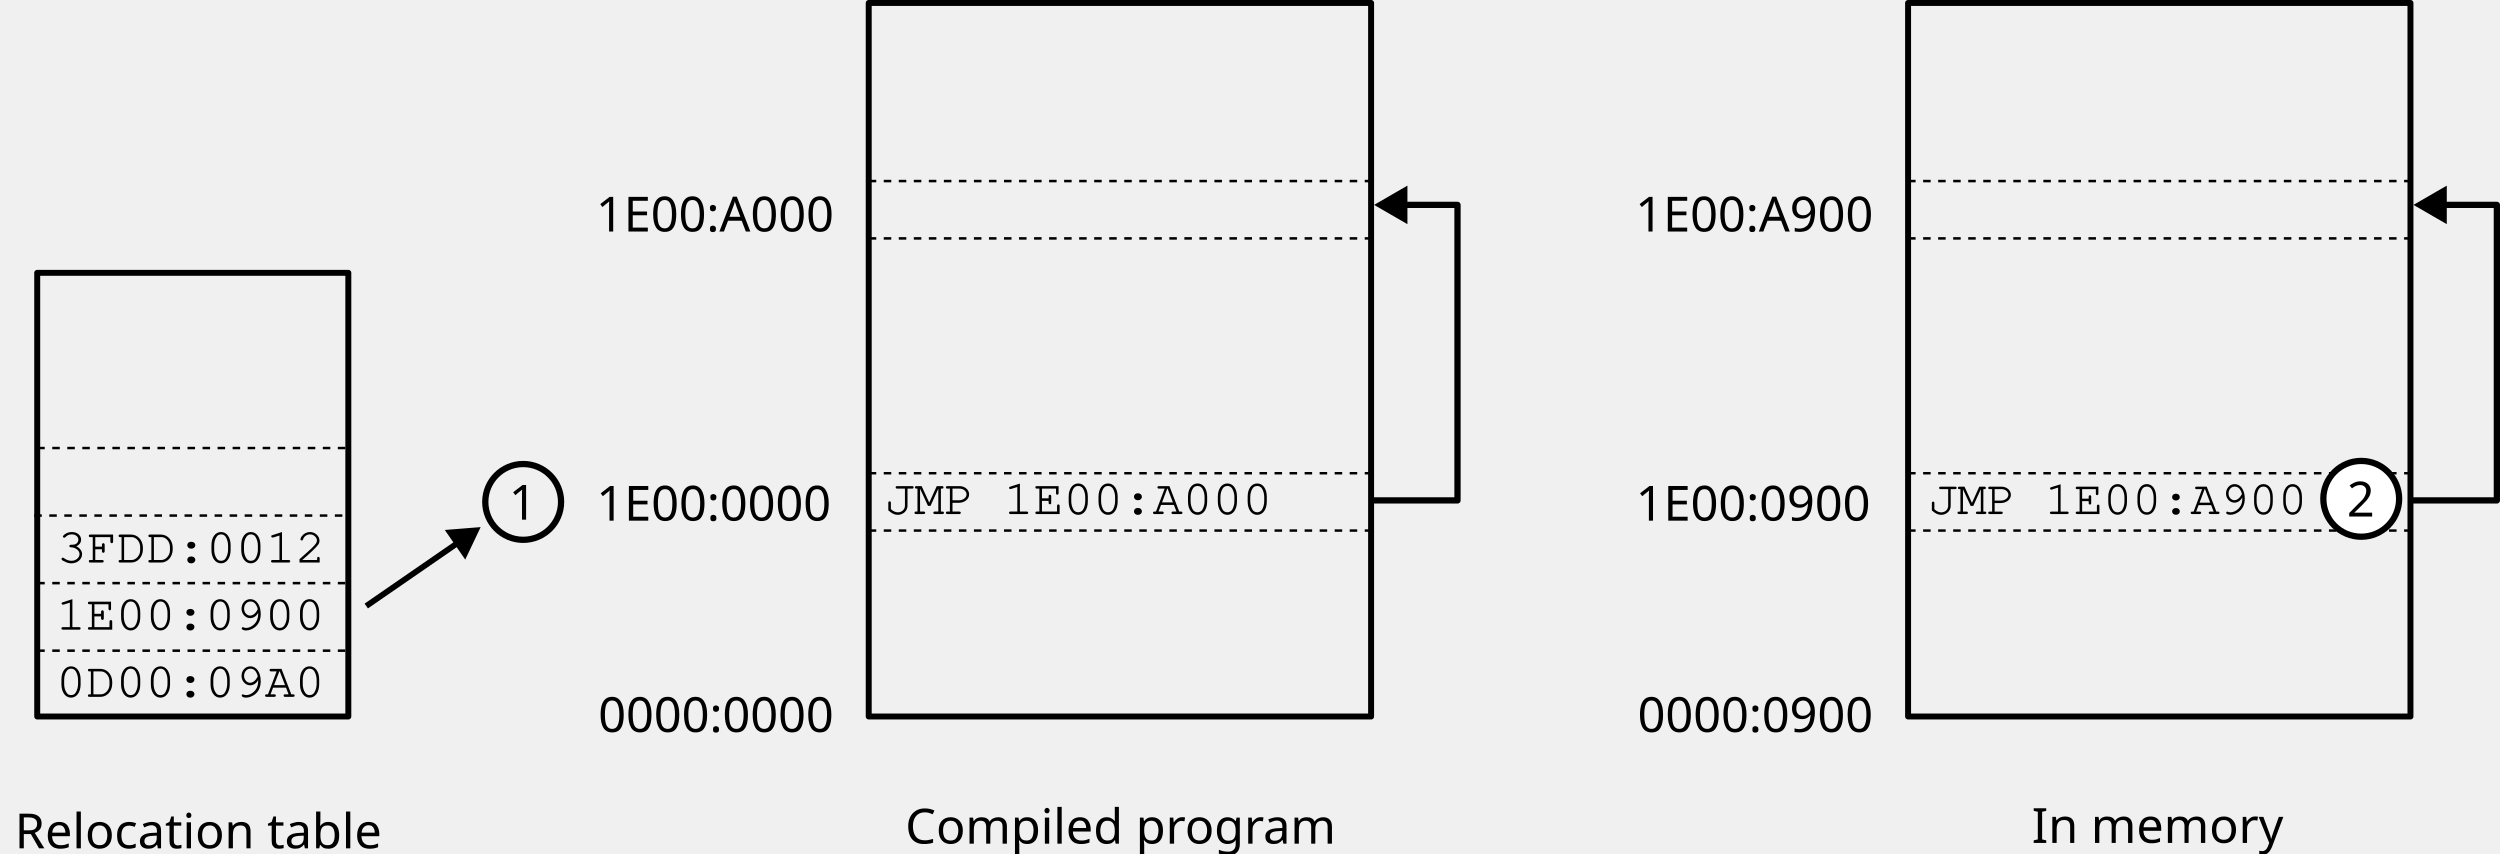
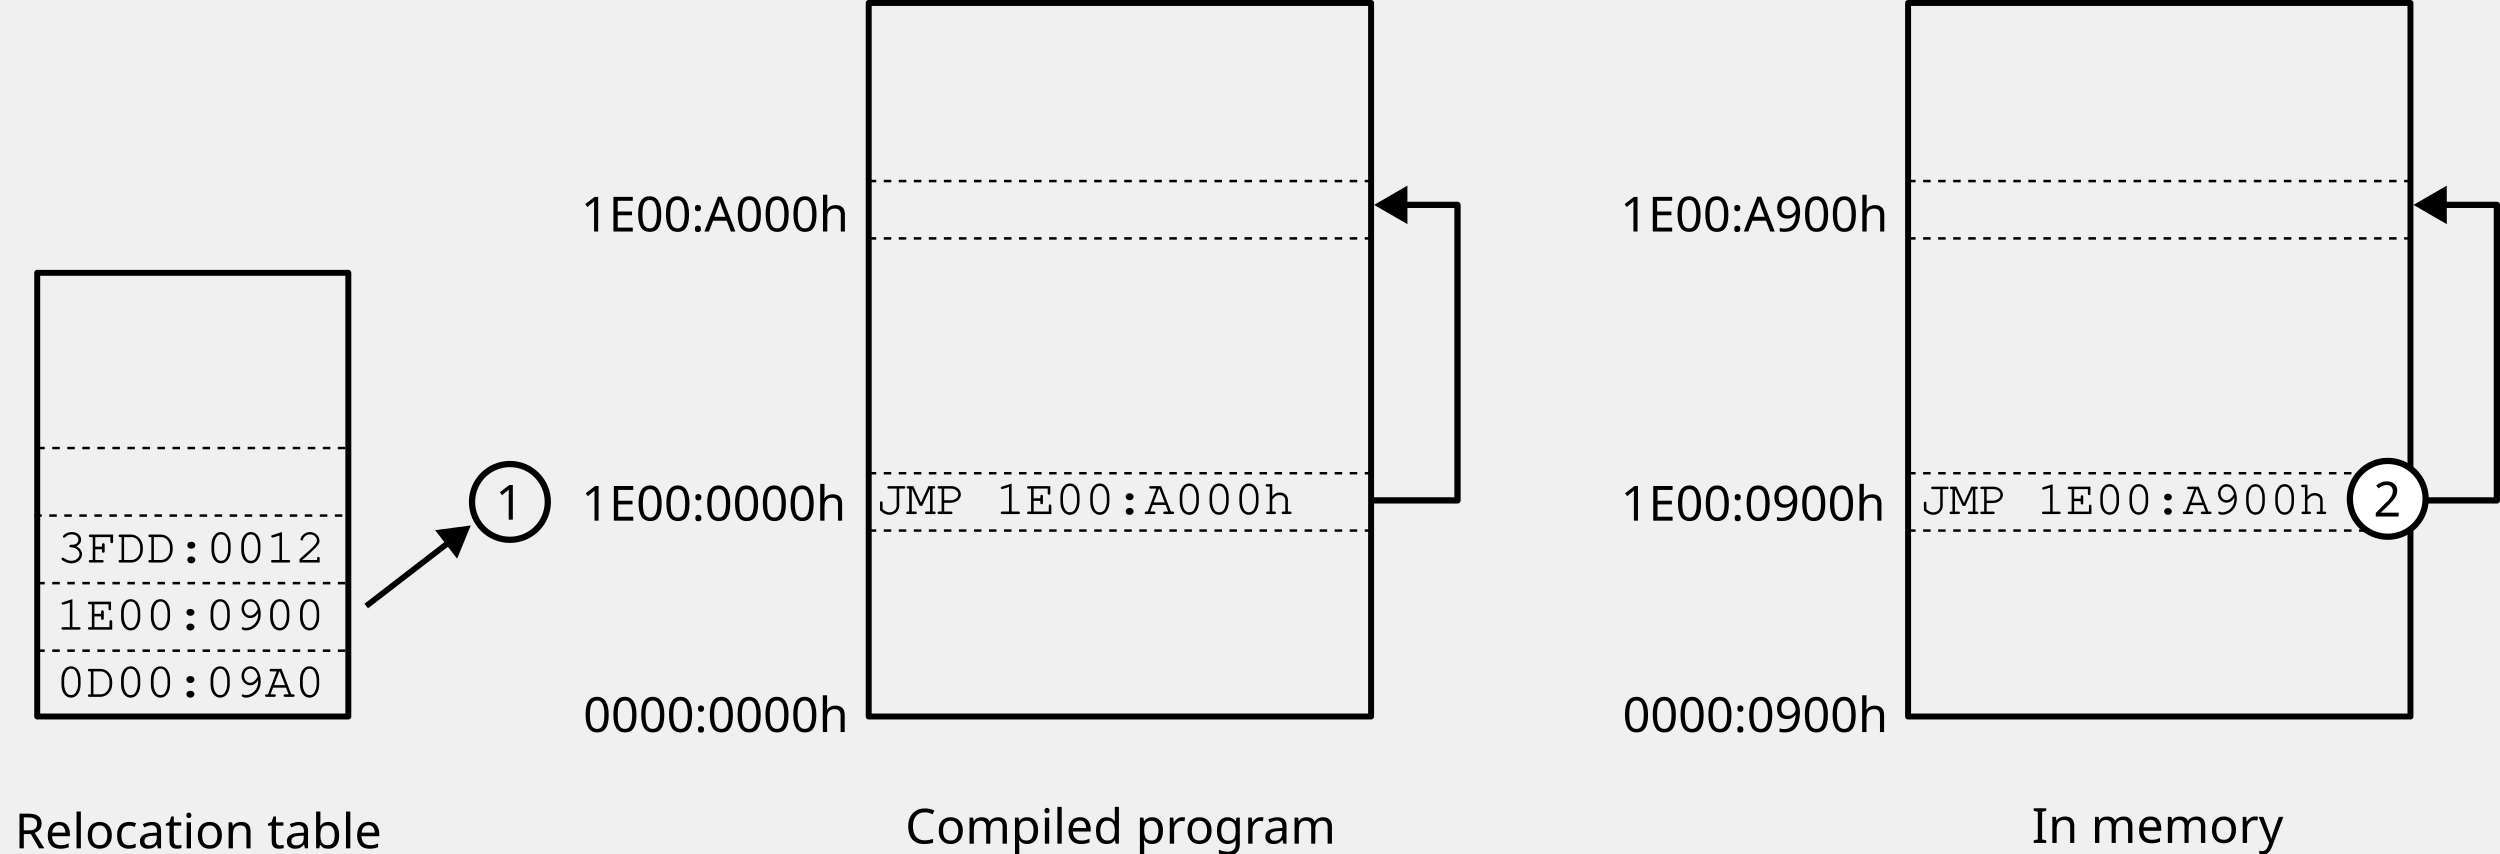
<svg xmlns="http://www.w3.org/2000/svg" width="199.593mm" height="68.16mm" viewBox="0 0 199.593 68.16" version="1.1" id="svg1">
  <defs id="defs1">
    <marker style="overflow:visible" id="marker5" refX="0" refY="0" orient="auto-start-reverse" markerWidth="1" markerHeight="1" viewBox="0 0 1 1" preserveAspectRatio="xMidYMid">
      <path transform="scale(0.5)" style="fill:context-stroke;fill-rule:evenodd;stroke:context-stroke;stroke-width:1pt" d="M 5.77,0 -2.88,5 V -5 Z" id="path5" />
    </marker>
    <marker style="overflow:visible" id="Triangle" refX="0" refY="0" orient="auto-start-reverse" markerWidth="1" markerHeight="1" viewBox="0 0 1 1" preserveAspectRatio="xMidYMid">
      <path transform="scale(0.5)" style="fill:context-stroke;fill-rule:evenodd;stroke:context-stroke;stroke-width:1pt" d="M 5.77,0 -2.88,5 V -5 Z" id="path135" />
    </marker>
    <marker style="overflow:visible" id="Triangle-0" refX="0" refY="0" orient="auto-start-reverse" markerWidth="1" markerHeight="1" viewBox="0 0 1 1" preserveAspectRatio="xMidYMid">
      <path transform="scale(0.5)" style="fill:context-stroke;fill-rule:evenodd;stroke:context-stroke;stroke-width:1pt" d="M 5.77,0 -2.88,5 V -5 Z" id="path135-9" />
    </marker>
  </defs>
  <g id="layer1" transform="translate(-0.9706398,-143.767)">
-     <g id="g10-6" transform="matrix(0.3307292,0,0,-0.3307292,42.82311,206.6964)">
+     <g id="g10-6" transform="matrix(0.3307292,0,0,-0.3307292,43.35228,206.6964)">
      <text transform="scale(1,-1)" style="font-style:normal;font-variant:normal;font-weight:normal;font-stretch:normal;font-size:12px;line-height:0%;font-family:'Nimbus Mono PS';-inkscape-font-specification:'Nimbus Mono PS, Normal';font-variant-ligatures:normal;font-variant-caps:normal;font-variant-numeric:normal;font-variant-east-asian:normal;text-align:center;writing-mode:lr-tb;text-anchor:middle;fill:#000000;fill-opacity:1;fill-rule:nonzero;stroke:none" id="text50-2" y="-66.183" x="133.735">
-         <tspan style="font-style:normal;font-variant:normal;font-weight:normal;font-stretch:normal;font-size:12px;line-height:1.25;font-family:'Nimbus Mono PS';-inkscape-font-specification:'Nimbus Mono PS, Normal';font-variant-ligatures:normal;font-variant-caps:normal;font-variant-numeric:normal;font-variant-east-asian:normal" x="133.735" y="-66.183" id="tspan2">JMP 1E00:A000</tspan>
+         <tspan style="font-style:normal;font-variant:normal;font-weight:normal;font-stretch:normal;font-size:12px;line-height:1.25;font-family:'Nimbus Mono PS';-inkscape-font-specification:'Nimbus Mono PS, Normal';font-variant-ligatures:normal;font-variant-caps:normal;font-variant-numeric:normal;font-variant-east-asian:normal" x="133.735" y="-66.183" id="tspan2">JMP 1E00:A000h</tspan>
      </text>
    </g>
    <text style="font-variant:normal;font-weight:normal;font-size:3.969px;line-height:0%;font-family:'Bitstream Vera Sans';-inkscape-font-specification:BitstreamVeraSans-Roman;text-align:center;writing-mode:lr-tb;text-anchor:middle;fill:#000000;fill-opacity:1;fill-rule:nonzero;stroke:none;stroke-width:0.331" id="text50-2-1" y="202.211" x="58.135">
-       <tspan style="font-style:normal;font-variant:normal;font-weight:normal;font-stretch:normal;font-size:3.881px;line-height:1.25;font-family:Sans;-inkscape-font-specification:'Sans, Normal';font-variant-ligatures:normal;font-variant-caps:normal;font-variant-numeric:normal;font-variant-east-asian:normal;stroke-width:0.331" x="58.135" y="202.211" id="tspan2-7">0000:0000</tspan>
+       <tspan style="font-style:normal;font-variant:normal;font-weight:normal;font-stretch:normal;font-size:3.881px;line-height:1.25;font-family:Sans;-inkscape-font-specification:'Sans, Normal';font-variant-ligatures:normal;font-variant-caps:normal;font-variant-numeric:normal;font-variant-east-asian:normal;stroke-width:0.331" x="58.135" y="202.211" id="tspan2-7">0000:0000h</tspan>
    </text>
    <text style="font-variant:normal;font-weight:normal;font-size:3.969px;line-height:0%;font-family:'Bitstream Vera Sans';-inkscape-font-specification:BitstreamVeraSans-Roman;text-align:center;writing-mode:lr-tb;text-anchor:middle;fill:#000000;fill-opacity:1;fill-rule:nonzero;stroke:none;stroke-width:0.331" id="text50-2-1-2" y="211.496" x="16.803">
      <tspan style="font-style:normal;font-variant:normal;font-weight:normal;font-stretch:normal;font-size:3.881px;line-height:1.25;font-family:Sans;-inkscape-font-specification:'Sans, Normal';font-variant-ligatures:normal;font-variant-caps:normal;font-variant-numeric:normal;font-variant-east-asian:normal;stroke-width:0.331" x="16.803" y="211.496" id="tspan2-7-60">Relocation table</tspan>
    </text>
    <text style="font-variant:normal;font-weight:normal;font-size:3.969px;line-height:0%;font-family:'Bitstream Vera Sans';-inkscape-font-specification:BitstreamVeraSans-Roman;text-align:center;writing-mode:lr-tb;text-anchor:middle;fill:#000000;fill-opacity:1;fill-rule:nonzero;stroke:none;stroke-width:0.331" id="text50-2-1-2-0" y="211.12" x="90.437">
      <tspan style="font-style:normal;font-variant:normal;font-weight:normal;font-stretch:normal;font-size:3.881px;line-height:1.25;font-family:Sans;-inkscape-font-specification:'Sans, Normal';font-variant-ligatures:normal;font-variant-caps:normal;font-variant-numeric:normal;font-variant-east-asian:normal;stroke-width:0.331" x="90.437" y="211.12" id="tspan2-7-60-8">Compiled program</tspan>
    </text>
    <text style="font-variant:normal;font-weight:normal;font-size:3.969px;line-height:0%;font-family:'Bitstream Vera Sans';-inkscape-font-specification:BitstreamVeraSans-Roman;text-align:center;writing-mode:lr-tb;text-anchor:middle;fill:#000000;fill-opacity:1;fill-rule:nonzero;stroke:none;stroke-width:0.331" id="text50-2-1-5" y="185.337" x="57.956">
-       <tspan style="font-style:normal;font-variant:normal;font-weight:normal;font-stretch:normal;font-size:3.881px;line-height:1.25;font-family:Sans;-inkscape-font-specification:'Sans, Normal';font-variant-ligatures:normal;font-variant-caps:normal;font-variant-numeric:normal;font-variant-east-asian:normal;stroke-width:0.331" x="57.956" y="185.337" id="tspan2-7-3">1E00:0000</tspan>
+       <tspan style="font-style:normal;font-variant:normal;font-weight:normal;font-stretch:normal;font-size:3.881px;line-height:1.25;font-family:Sans;-inkscape-font-specification:'Sans, Normal';font-variant-ligatures:normal;font-variant-caps:normal;font-variant-numeric:normal;font-variant-east-asian:normal;stroke-width:0.331" x="57.956" y="185.337" id="tspan2-7-3">1E00:0000h</tspan>
    </text>
    <text style="font-variant:normal;font-weight:normal;font-size:3.969px;line-height:0%;font-family:'Bitstream Vera Sans';-inkscape-font-specification:BitstreamVeraSans-Roman;text-align:center;writing-mode:lr-tb;text-anchor:middle;fill:#000000;fill-opacity:1;fill-rule:nonzero;stroke:none;stroke-width:0.331" id="text50-2-1-5-8" y="162.251" x="58.049">
-       <tspan style="font-style:normal;font-variant:normal;font-weight:normal;font-stretch:normal;font-size:3.881px;line-height:1.25;font-family:Sans;-inkscape-font-specification:'Sans, Normal';font-variant-ligatures:normal;font-variant-caps:normal;font-variant-numeric:normal;font-variant-east-asian:normal;stroke-width:0.331" x="58.049" y="162.251" id="tspan2-7-3-2">1E00:A000</tspan>
+       <tspan style="font-style:normal;font-variant:normal;font-weight:normal;font-stretch:normal;font-size:3.881px;line-height:1.25;font-family:Sans;-inkscape-font-specification:'Sans, Normal';font-variant-ligatures:normal;font-variant-caps:normal;font-variant-numeric:normal;font-variant-east-asian:normal;stroke-width:0.331" x="58.049" y="162.251" id="tspan2-7-3-2">1E00:A000h</tspan>
    </text>
    <rect style="fill:none;stroke:#000000;stroke-width:0.476;stroke-linejoin:round;stroke-dasharray:none" id="rect1-1-6-7" width="40.108" height="56.964" x="70.327" y="144.005" />
    <path style="fill:#e5e5e5;stroke:#000000;stroke-width:0.2;stroke-linejoin:round;stroke-dasharray:0.6, 0.6;stroke-dashoffset:0" d="M 70.327,181.549 H 110.435" id="path1" />
    <path style="fill:#e5e5e5;stroke:#000000;stroke-width:0.2;stroke-linejoin:round;stroke-dasharray:0.6, 0.6;stroke-dashoffset:0" d="M 70.327,186.126 H 110.435" id="path1-6" />
    <path style="fill:#e5e5e5;stroke:#000000;stroke-width:0.2;stroke-linejoin:round;stroke-dasharray:0.6, 0.6;stroke-dashoffset:0" d="m 70.327,158.223 h 40.108" id="path1-5" />
    <path style="fill:#e5e5e5;stroke:#000000;stroke-width:0.2;stroke-linejoin:round;stroke-dasharray:0.6, 0.6;stroke-dashoffset:0" d="M 70.327,162.8 H 110.435" id="path1-6-1" />
    <path style="fill:none;stroke:#000000;stroke-width:0.5;stroke-linejoin:round;stroke-dasharray:none;stroke-dashoffset:0;marker-end:url(#Triangle)" d="m 110.435,183.718 h 6.898 v -23.593 h -4.884" id="path2" />
-     <g id="g10-6-1" transform="matrix(0.3307292,0,0,-0.3307292,125.8033,206.6964)">
+     <g id="g10-6-1" transform="matrix(0.3307292,0,0,-0.3307292,126.3325,206.6964)">
      <text transform="scale(1,-1)" style="font-variant:normal;font-weight:normal;line-height:0%;font-family:'Bitstream Vera Sans';-inkscape-font-specification:BitstreamVeraSans-Roman;text-align:center;writing-mode:lr-tb;text-anchor:middle;fill:#000000;fill-opacity:1;fill-rule:nonzero;stroke:none" id="text50-2-8" y="-66.183" x="133.735">
-         <tspan style="font-style:normal;font-variant:normal;font-weight:normal;font-stretch:normal;font-size:11.733px;line-height:1.25;font-family:'Nimbus Mono PS';-inkscape-font-specification:'Nimbus Mono PS, Normal';font-variant-ligatures:normal;font-variant-caps:normal;font-variant-numeric:normal;font-variant-east-asian:normal" x="133.735" y="-66.183" id="tspan2-74">JMP 1E00:A900</tspan>
+         <tspan style="font-style:normal;font-variant:normal;font-weight:normal;font-stretch:normal;font-size:11.733px;line-height:1.25;font-family:'Nimbus Mono PS';-inkscape-font-specification:'Nimbus Mono PS, Normal';font-variant-ligatures:normal;font-variant-caps:normal;font-variant-numeric:normal;font-variant-east-asian:normal" x="133.735" y="-66.183" id="tspan2-74">JMP 1E00:A900h</tspan>
      </text>
    </g>
    <text style="font-variant:normal;font-weight:normal;font-size:3.969px;line-height:0%;font-family:'Bitstream Vera Sans';-inkscape-font-specification:BitstreamVeraSans-Roman;text-align:center;writing-mode:lr-tb;text-anchor:middle;fill:#000000;fill-opacity:1;fill-rule:nonzero;stroke:none;stroke-width:0.331" id="text50-2-1-1" y="202.211" x="141.115">
-       <tspan style="font-style:normal;font-variant:normal;font-weight:normal;font-stretch:normal;font-size:3.881px;line-height:1.25;font-family:Sans;-inkscape-font-specification:'Sans, Normal';font-variant-ligatures:normal;font-variant-caps:normal;font-variant-numeric:normal;font-variant-east-asian:normal;stroke-width:0.331" x="141.115" y="202.211" id="tspan2-7-6">0000:0900</tspan>
+       <tspan style="font-style:normal;font-variant:normal;font-weight:normal;font-stretch:normal;font-size:3.881px;line-height:1.25;font-family:Sans;-inkscape-font-specification:'Sans, Normal';font-variant-ligatures:normal;font-variant-caps:normal;font-variant-numeric:normal;font-variant-east-asian:normal;stroke-width:0.331" x="141.115" y="202.211" id="tspan2-7-6">0000:0900h</tspan>
    </text>
    <text style="font-variant:normal;font-weight:normal;font-size:3.969px;line-height:0%;font-family:'Bitstream Vera Sans';-inkscape-font-specification:BitstreamVeraSans-Roman;text-align:center;writing-mode:lr-tb;text-anchor:middle;fill:#000000;fill-opacity:1;fill-rule:nonzero;stroke:none;stroke-width:0.331" id="text50-2-1-5-3" y="185.337" x="140.936">
-       <tspan style="font-style:normal;font-variant:normal;font-weight:normal;font-stretch:normal;font-size:3.881px;line-height:1.25;font-family:Sans;-inkscape-font-specification:'Sans, Normal';font-variant-ligatures:normal;font-variant-caps:normal;font-variant-numeric:normal;font-variant-east-asian:normal;stroke-width:0.331" x="140.936" y="185.337" id="tspan2-7-3-8">1E00:0900</tspan>
+       <tspan style="font-style:normal;font-variant:normal;font-weight:normal;font-stretch:normal;font-size:3.881px;line-height:1.25;font-family:Sans;-inkscape-font-specification:'Sans, Normal';font-variant-ligatures:normal;font-variant-caps:normal;font-variant-numeric:normal;font-variant-east-asian:normal;stroke-width:0.331" x="140.936" y="185.337" id="tspan2-7-3-8">1E00:0900h</tspan>
    </text>
    <text style="font-variant:normal;font-weight:normal;font-size:3.969px;line-height:0%;font-family:'Bitstream Vera Sans';-inkscape-font-specification:BitstreamVeraSans-Roman;text-align:center;writing-mode:lr-tb;text-anchor:middle;fill:#000000;fill-opacity:1;fill-rule:nonzero;stroke:none;stroke-width:0.331" id="text50-2-1-5-8-5" y="162.251" x="141.029">
-       <tspan style="font-style:normal;font-variant:normal;font-weight:normal;font-stretch:normal;font-size:3.881px;line-height:1.25;font-family:Sans;-inkscape-font-specification:'Sans, Normal';font-variant-ligatures:normal;font-variant-caps:normal;font-variant-numeric:normal;font-variant-east-asian:normal;stroke-width:0.331" x="141.029" y="162.251" id="tspan2-7-3-2-5">1E00:A900</tspan>
+       <tspan style="font-style:normal;font-variant:normal;font-weight:normal;font-stretch:normal;font-size:3.881px;line-height:1.25;font-family:Sans;-inkscape-font-specification:'Sans, Normal';font-variant-ligatures:normal;font-variant-caps:normal;font-variant-numeric:normal;font-variant-east-asian:normal;stroke-width:0.331" x="141.029" y="162.251" id="tspan2-7-3-2-5">1E00:A900h</tspan>
    </text>
    <rect style="fill:none;stroke:#000000;stroke-width:0.476;stroke-linejoin:round;stroke-dasharray:none" id="rect1-1-6-7-0" width="40.108" height="56.964" x="153.307" y="144.005" />
    <path style="fill:#e5e5e5;stroke:#000000;stroke-width:0.2;stroke-linejoin:round;stroke-dasharray:0.6, 0.6;stroke-dashoffset:0" d="m 153.307,181.549 h 40.108" id="path1-1" />
    <path style="fill:#e5e5e5;stroke:#000000;stroke-width:0.2;stroke-linejoin:round;stroke-dasharray:0.6, 0.6;stroke-dashoffset:0" d="m 153.307,186.126 h 40.108" id="path1-6-2" />
    <path style="fill:#e5e5e5;stroke:#000000;stroke-width:0.2;stroke-linejoin:round;stroke-dasharray:0.6, 0.6;stroke-dashoffset:0" d="m 153.307,158.223 h 40.108" id="path1-5-6" />
    <path style="fill:#e5e5e5;stroke:#000000;stroke-width:0.2;stroke-linejoin:round;stroke-dasharray:0.6, 0.6;stroke-dashoffset:0" d="m 153.307,162.8 h 40.108" id="path1-6-1-4" />
    <path style="fill:none;stroke:#000000;stroke-width:0.5;stroke-linejoin:round;stroke-dasharray:none;stroke-dashoffset:0;marker-end:url(#Triangle-0)" d="m 193.415,183.718 h 6.898 v -23.593 h -4.884" id="path2-8" />
    <text xml:space="preserve" style="font-style:normal;font-variant:normal;font-weight:normal;font-stretch:normal;font-size:3.881px;font-family:Sans;-inkscape-font-specification:'Sans, Normal';font-variant-ligatures:normal;font-variant-caps:normal;font-variant-numeric:normal;font-variant-east-asian:normal;text-align:center;writing-mode:lr-tb;direction:ltr;text-anchor:middle;fill:none;stroke:#000000;stroke-width:0.5;stroke-linejoin:round;stroke-dasharray:none;stroke-dashoffset:0" x="108.931" y="227.184" id="text3">
      <tspan id="tspan3" style="stroke-width:0.5" x="108.931" y="227.184" />
    </text>
    <rect style="fill:none;stroke:#000000;stroke-width:0.476;stroke-linejoin:round;stroke-dasharray:none" id="rect1-1-6-7-5" width="24.838" height="35.419" x="3.942" y="165.55" />
    <path style="fill:#e5e5e5;stroke:#000000;stroke-width:0.2;stroke-linejoin:round;stroke-dasharray:0.6, 0.6;stroke-dashoffset:0" d="M 3.942,195.713 H 28.78" id="path1-6-8" />
    <path style="fill:#e5e5e5;stroke:#000000;stroke-width:0.2;stroke-linejoin:round;stroke-dasharray:0.6, 0.6;stroke-dashoffset:0" d="M 3.942,190.321 H 28.78" id="path1-6-8-6" />
    <path style="fill:#e5e5e5;stroke:#000000;stroke-width:0.2;stroke-linejoin:round;stroke-dasharray:0.6, 0.6;stroke-dashoffset:0" d="M 3.704,184.928 H 28.542" id="path1-6-8-6-4" />
    <path style="fill:#e5e5e5;stroke:#000000;stroke-width:0.2;stroke-linejoin:round;stroke-dasharray:0.6, 0.6;stroke-dashoffset:0" d="M 3.942,179.536 H 28.78" id="path1-6-8-6-43" />
    <text style="font-style:normal;font-variant:normal;font-weight:normal;font-stretch:normal;font-size:3.969px;line-height:0%;font-family:'Nimbus Mono PS';-inkscape-font-specification:'Nimbus Mono PS, Normal';font-variant-ligatures:normal;font-variant-caps:normal;font-variant-numeric:normal;font-variant-east-asian:normal;text-align:center;writing-mode:lr-tb;text-anchor:middle;fill:#000000;fill-opacity:1;fill-rule:nonzero;stroke:none;stroke-width:0.331" id="text50-2-1-5-3-4" y="194.039" x="16.168">
      <tspan style="font-style:normal;font-variant:normal;font-weight:normal;font-stretch:normal;font-size:3.969px;line-height:1.25;font-family:'Nimbus Mono PS';-inkscape-font-specification:'Nimbus Mono PS, Normal';font-variant-ligatures:normal;font-variant-caps:normal;font-variant-numeric:normal;font-variant-east-asian:normal;stroke-width:0.331" x="16.168" y="194.039" id="tspan2-7-3-8-6">1E00:0900</tspan>
    </text>
    <text style="font-style:normal;font-variant:normal;font-weight:normal;font-stretch:normal;font-size:3.969px;line-height:0%;font-family:'Nimbus Mono PS';-inkscape-font-specification:'Nimbus Mono PS, Normal';font-variant-ligatures:normal;font-variant-caps:normal;font-variant-numeric:normal;font-variant-east-asian:normal;text-align:center;writing-mode:lr-tb;text-anchor:middle;fill:#000000;fill-opacity:1;fill-rule:nonzero;stroke:none;stroke-width:0.331" id="text50-2-1-5-3-7" y="199.4" x="16.168">
      <tspan style="font-style:normal;font-variant:normal;font-weight:normal;font-stretch:normal;font-size:3.969px;line-height:1.25;font-family:'Nimbus Mono PS';-inkscape-font-specification:'Nimbus Mono PS, Normal';font-variant-ligatures:normal;font-variant-caps:normal;font-variant-numeric:normal;font-variant-east-asian:normal;stroke-width:0.331" x="16.168" y="199.4" id="tspan2-7-3-8-9">0D00:09A0</tspan>
    </text>
    <text style="font-style:normal;font-variant:normal;font-weight:normal;font-stretch:normal;font-size:3.969px;line-height:0%;font-family:'Nimbus Mono PS';-inkscape-font-specification:'Nimbus Mono PS, Normal';font-variant-ligatures:normal;font-variant-caps:normal;font-variant-numeric:normal;font-variant-east-asian:normal;text-align:center;writing-mode:lr-tb;text-anchor:middle;fill:#000000;fill-opacity:1;fill-rule:nonzero;stroke:none;stroke-width:0.331" id="text50-2-1-5-3-6" y="188.678" x="16.236">
      <tspan style="font-style:normal;font-variant:normal;font-weight:normal;font-stretch:normal;font-size:3.969px;line-height:1.25;font-family:'Nimbus Mono PS';-inkscape-font-specification:'Nimbus Mono PS, Normal';font-variant-ligatures:normal;font-variant-caps:normal;font-variant-numeric:normal;font-variant-east-asian:normal;stroke-width:0.331" x="16.236" y="188.678" id="tspan2-7-3-8-90">3FDD:0012</tspan>
    </text>
-     <circle style="fill:none;stroke:#000000;stroke-width:0.5;stroke-linejoin:round;stroke-dasharray:none;stroke-dashoffset:0" id="path3" cx="42.74" cy="183.839" r="3.026" />
-     <text style="font-variant:normal;font-weight:normal;font-size:3.969px;line-height:0%;font-family:'Bitstream Vera Sans';-inkscape-font-specification:BitstreamVeraSans-Roman;text-align:center;writing-mode:lr-tb;text-anchor:middle;fill:#000000;fill-opacity:1;fill-rule:nonzero;stroke:none;stroke-width:0.331" id="text50-2-1-5-6" y="185.253" x="42.706">
-       <tspan style="font-style:normal;font-variant:normal;font-weight:normal;font-stretch:normal;font-size:3.881px;line-height:1.25;font-family:Sans;-inkscape-font-specification:'Sans, Normal';font-variant-ligatures:normal;font-variant-caps:normal;font-variant-numeric:normal;font-variant-east-asian:normal;stroke-width:0.331" x="42.706" y="185.253" id="tspan2-7-3-9">1</tspan>
+     <circle style="fill:none;stroke:#000000;stroke-width:0.5;stroke-linejoin:round;stroke-dasharray:none;stroke-dashoffset:0" id="path3" cx="41.681" cy="183.839" r="3.026" />
+     <text style="font-variant:normal;font-weight:normal;font-size:3.969px;line-height:0%;font-family:'Bitstream Vera Sans';-inkscape-font-specification:BitstreamVeraSans-Roman;text-align:center;writing-mode:lr-tb;text-anchor:middle;fill:#000000;fill-opacity:1;fill-rule:nonzero;stroke:none;stroke-width:0.331" id="text50-2-1-5-6" y="185.253" x="41.647">
+       <tspan style="font-style:normal;font-variant:normal;font-weight:normal;font-stretch:normal;font-size:3.881px;line-height:1.25;font-family:Sans;-inkscape-font-specification:'Sans, Normal';font-variant-ligatures:normal;font-variant-caps:normal;font-variant-numeric:normal;font-variant-east-asian:normal;stroke-width:0.331" x="41.647" y="185.253" id="tspan2-7-3-9">1</tspan>
    </text>
-     <circle style="fill:#ffffff;fill-opacity:1;stroke:#000000;stroke-width:0.5;stroke-linejoin:round;stroke-dasharray:none;stroke-dashoffset:0" id="path3-9" cx="189.485" cy="183.592" r="3.026" />
-     <text style="font-variant:normal;font-weight:normal;font-size:3.969px;line-height:0%;font-family:'Bitstream Vera Sans';-inkscape-font-specification:BitstreamVeraSans-Roman;text-align:center;writing-mode:lr-tb;text-anchor:middle;fill:#000000;fill-opacity:1;fill-rule:nonzero;stroke:none;stroke-width:0.331" id="text50-2-1-5-6-1" y="185.007" x="189.451">
-       <tspan style="font-style:normal;font-variant:normal;font-weight:normal;font-stretch:normal;font-size:3.881px;line-height:1.25;font-family:Sans;-inkscape-font-specification:'Sans, Normal';font-variant-ligatures:normal;font-variant-caps:normal;font-variant-numeric:normal;font-variant-east-asian:normal;stroke-width:0.331" x="189.451" y="185.007" id="tspan2-7-3-9-5">2</tspan>
+     <circle style="fill:#ffffff;fill-opacity:1;stroke:#000000;stroke-width:0.5;stroke-linejoin:round;stroke-dasharray:none;stroke-dashoffset:0" id="path3-9" cx="191.602" cy="183.592" r="3.026" />
+     <text style="font-variant:normal;font-weight:normal;font-size:3.969px;line-height:0%;font-family:'Bitstream Vera Sans';-inkscape-font-specification:BitstreamVeraSans-Roman;text-align:center;writing-mode:lr-tb;text-anchor:middle;fill:#000000;fill-opacity:1;fill-rule:nonzero;stroke:none;stroke-width:0.331" id="text50-2-1-5-6-1" y="185.007" x="191.568">
+       <tspan style="font-style:normal;font-variant:normal;font-weight:normal;font-stretch:normal;font-size:3.881px;line-height:1.25;font-family:Sans;-inkscape-font-specification:'Sans, Normal';font-variant-ligatures:normal;font-variant-caps:normal;font-variant-numeric:normal;font-variant-east-asian:normal;stroke-width:0.331" x="191.568" y="185.007" id="tspan2-7-3-9-5">2</tspan>
    </text>
    <text style="font-variant:normal;font-weight:normal;font-size:3.969px;line-height:0%;font-family:'Bitstream Vera Sans';-inkscape-font-specification:BitstreamVeraSans-Roman;text-align:center;writing-mode:lr-tb;text-anchor:middle;fill:#000000;fill-opacity:1;fill-rule:nonzero;stroke:none;stroke-width:0.331" id="text50-2-1-2-0-4" y="211.061" x="173.228">
      <tspan style="font-style:normal;font-variant:normal;font-weight:normal;font-stretch:normal;font-size:3.881px;line-height:1.25;font-family:Sans;-inkscape-font-specification:'Sans, Normal';font-variant-ligatures:normal;font-variant-caps:normal;font-variant-numeric:normal;font-variant-east-asian:normal;stroke-width:0.331" x="173.228" y="211.061" id="tspan2-7-60-8-6">In memory</tspan>
    </text>
-     <path style="fill:#ffffff;stroke:#000000;stroke-width:0.467;stroke-linejoin:round;marker-end:url(#marker5)" d="m 30.211,192.15 7.769,-5.359" id="path4" />
+     <path style="fill:#ffffff;stroke:#000000;stroke-width:0.467;stroke-linejoin:round;marker-end:url(#marker5)" d="m 30.211,192.15 7.033,-5.421" id="path4" />
  </g>
</svg>
